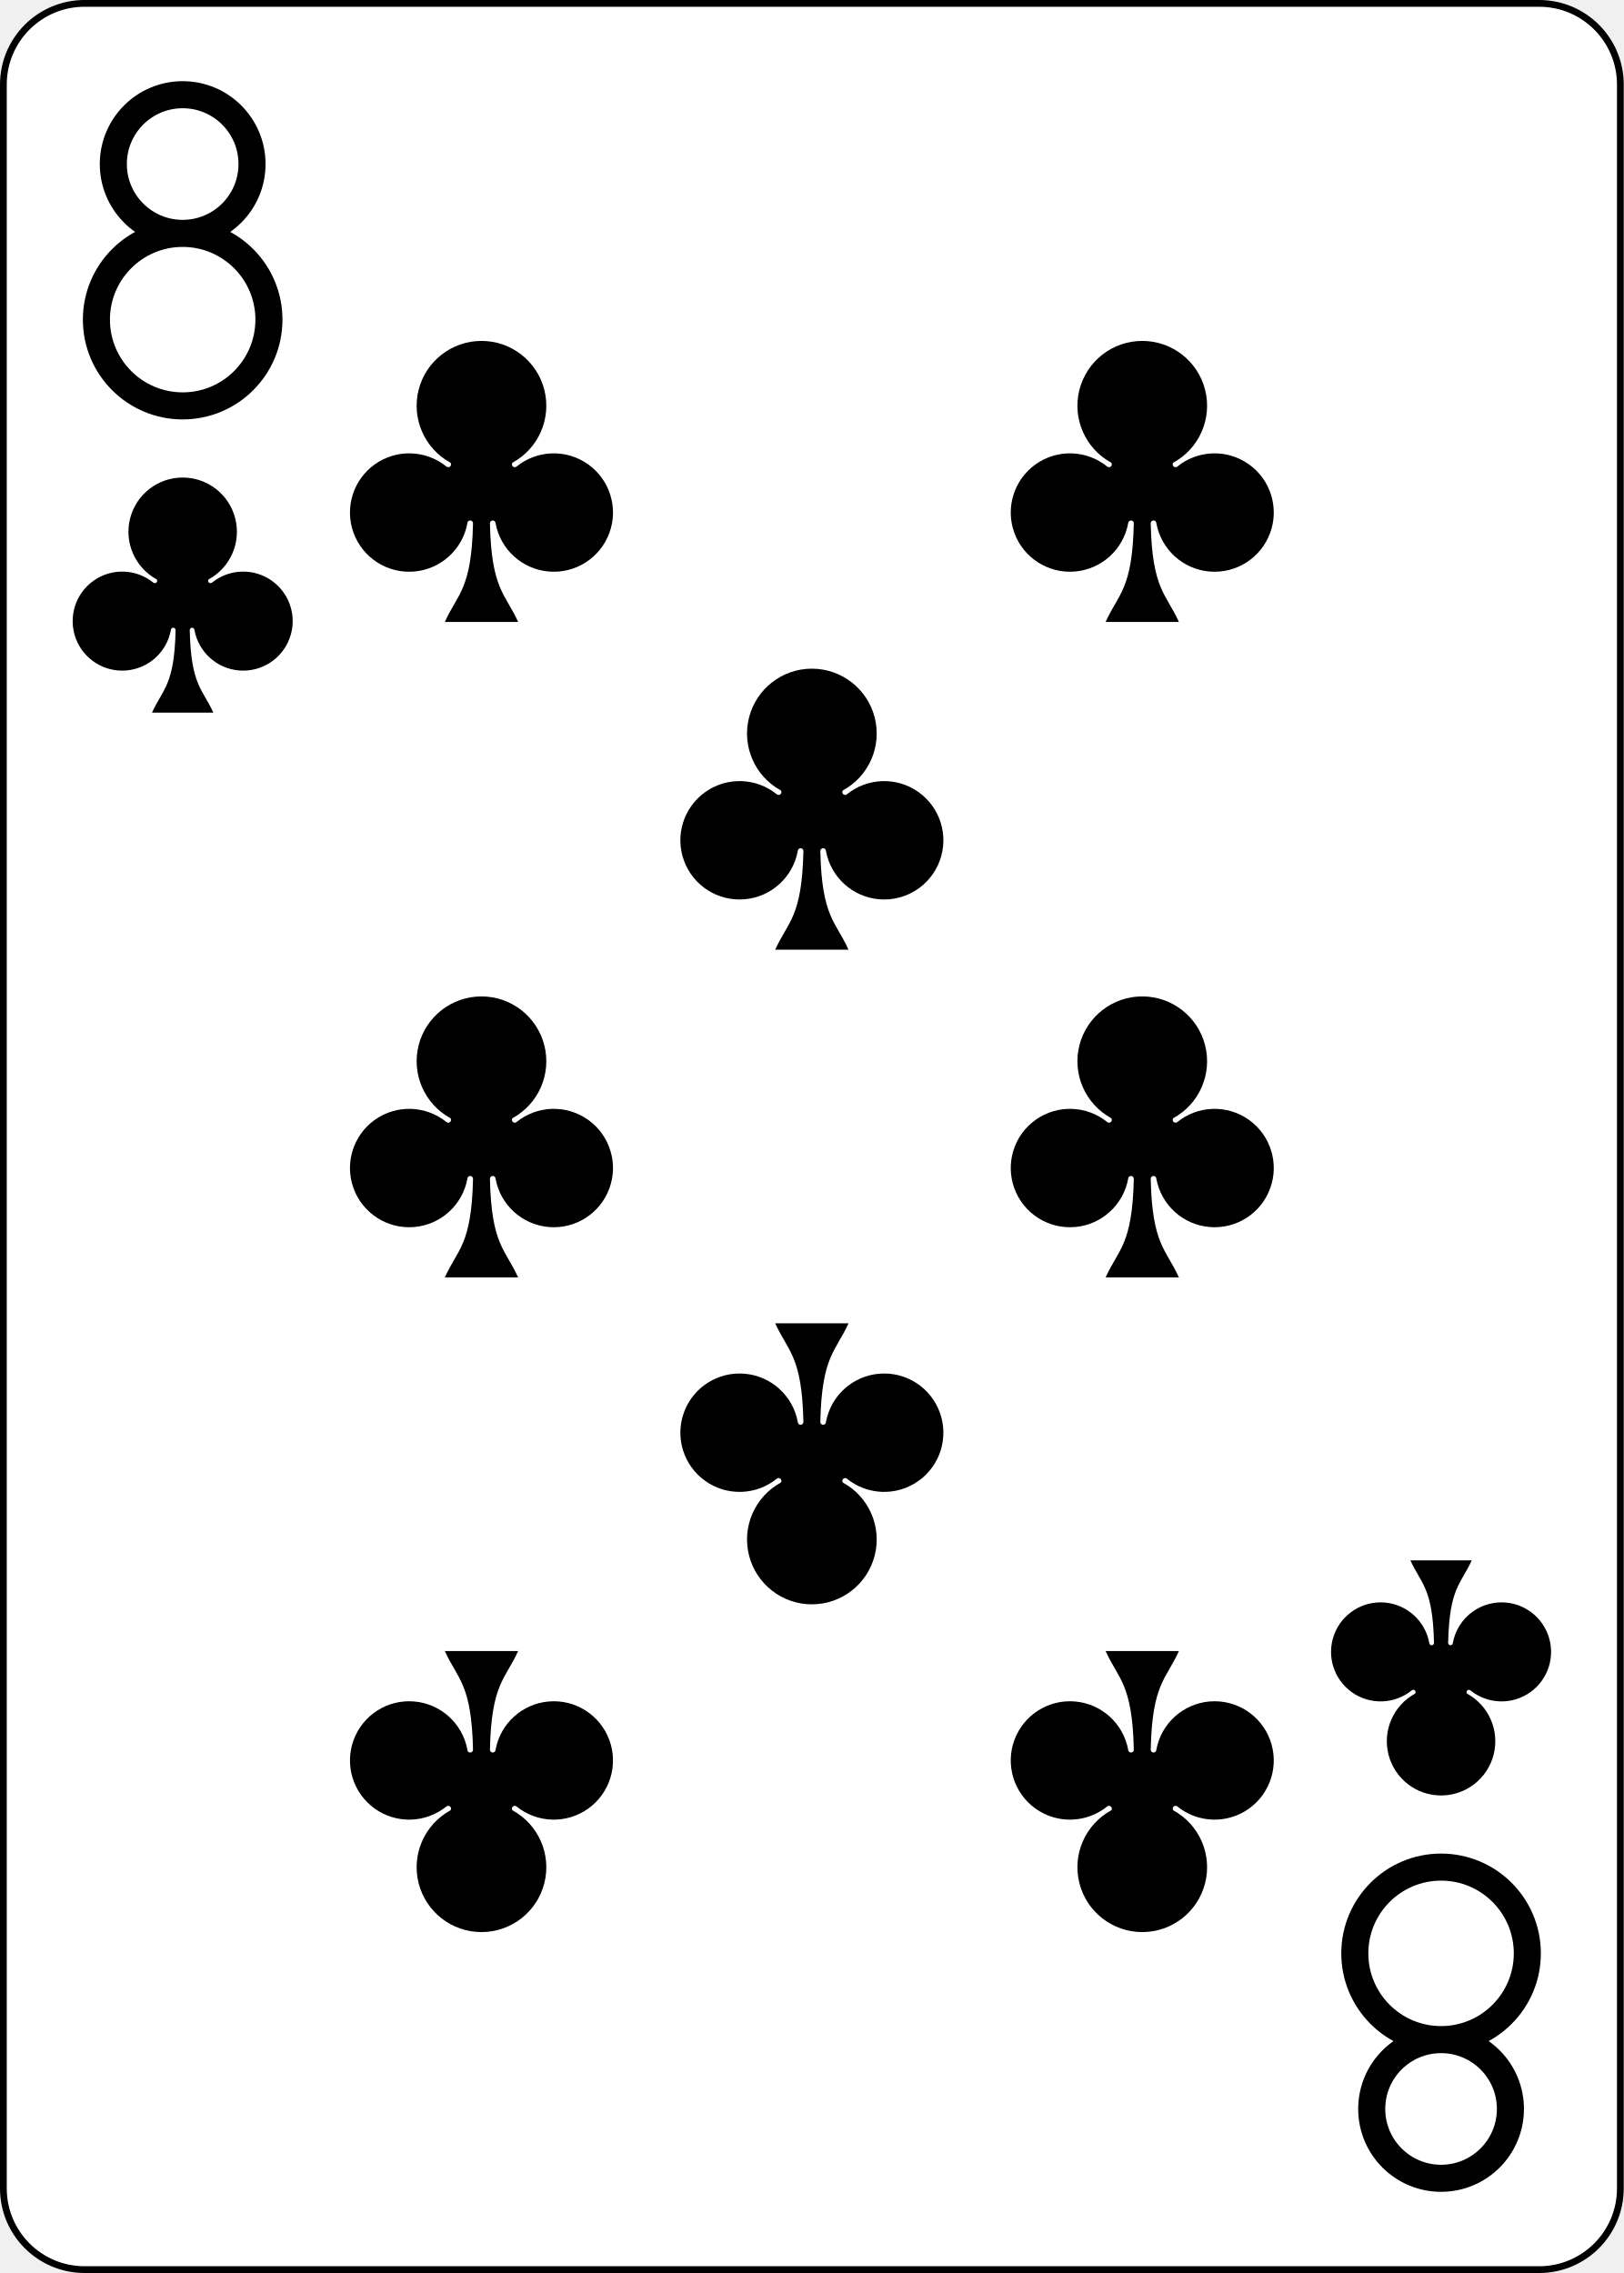
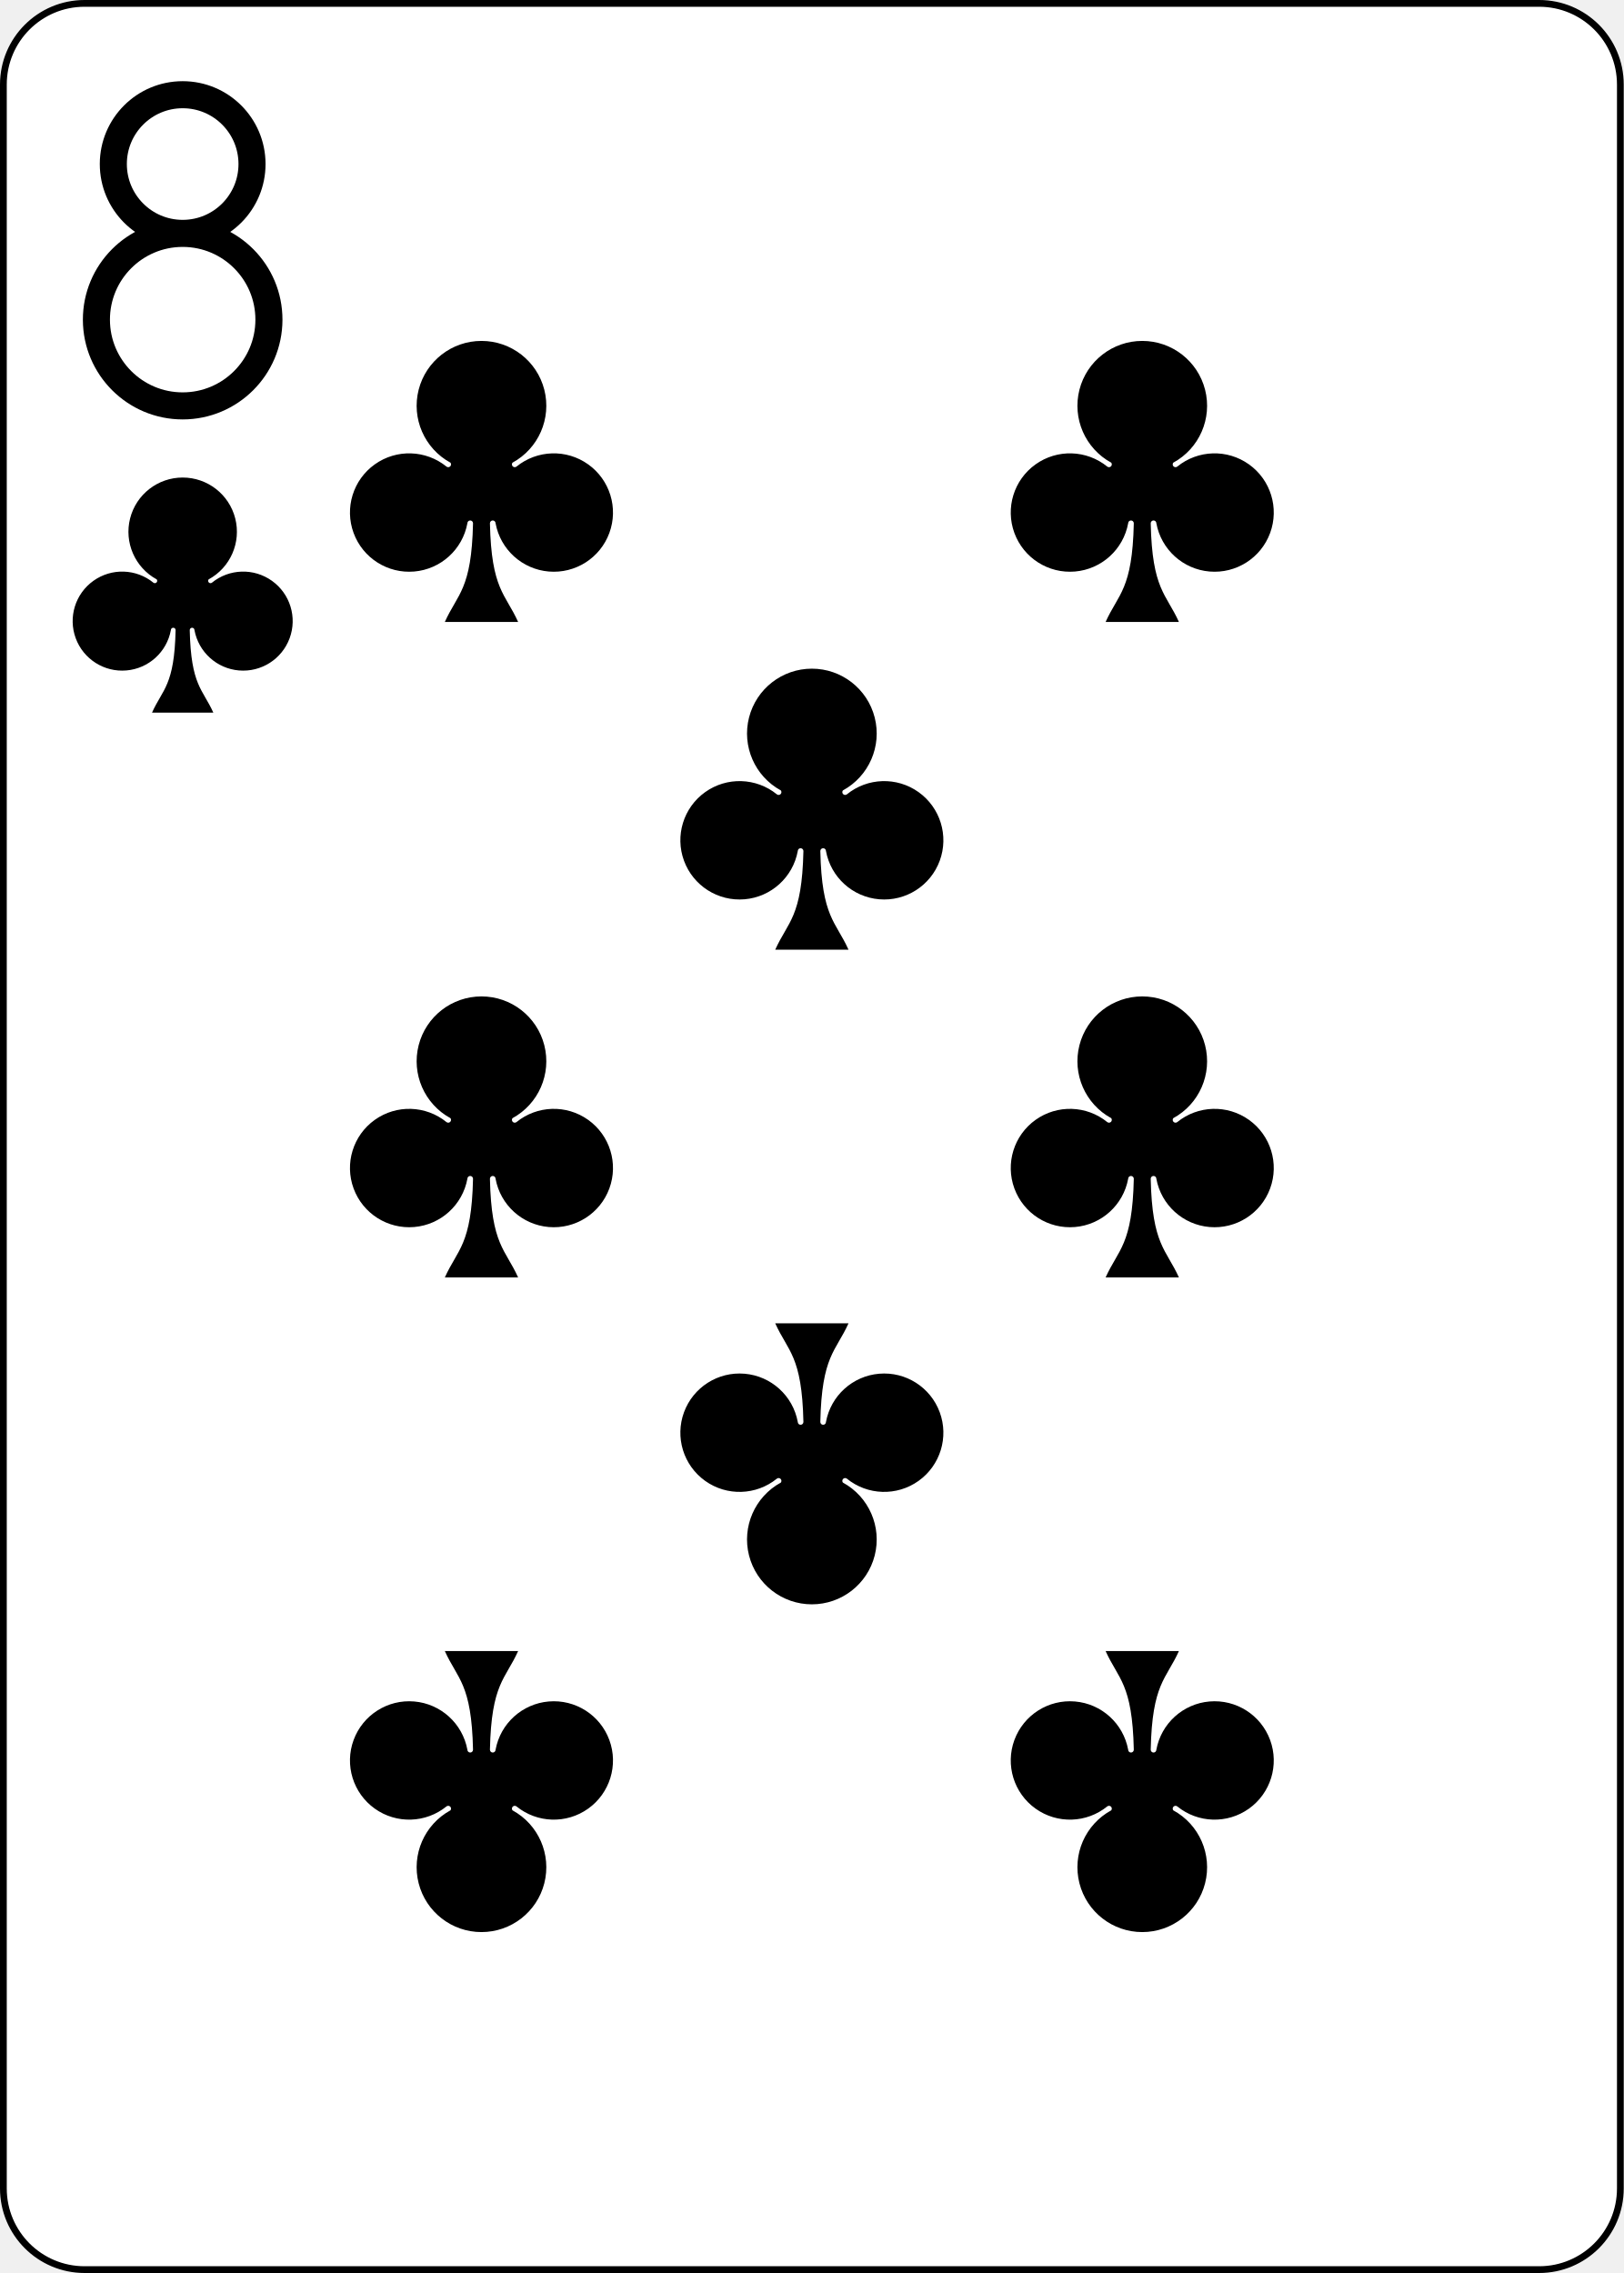
<svg xmlns="http://www.w3.org/2000/svg" xmlns:xlink="http://www.w3.org/1999/xlink" class="card" face="8C" height="3.5in" preserveAspectRatio="none" viewBox="-120 -168 240 336" width="2.5in">
  <defs>
    <symbol id="SC8" viewBox="-600 -600 1200 1200" preserveAspectRatio="xMinYMid">
      <path d="M30 150C35 385 85 400 130 500L-130 500C-85 400 -35 385 -30 150A10 10 0 0 0 -50 150A210 210 0 1 1 -124 -51A10 10 0 0 0 -110 -65A230 230 0 1 1 110 -65A10 10 0 0 0 124 -51A210 210 0 1 1 50 150A10 10 0 0 0 30 150Z" fill="black" />
    </symbol>
    <symbol id="VC8" viewBox="-500 -500 1000 1000" preserveAspectRatio="xMinYMid">
      <path d="M-1 -50A205 205 0 1 1 1 -50L-1 -50A255 255 0 1 0 1 -50Z" stroke="black" stroke-width="80" stroke-linecap="square" stroke-miterlimit="1.5" fill="none" />
    </symbol>
  </defs>
  <rect width="239" height="335" x="-119.5" y="-167.5" rx="12" ry="12" fill="white" stroke="black" />
  <use xlink:href="#VC8" height="50" width="50" x="-118" y="-156" />
  <use xlink:href="#SC8" height="41.827" width="41.827" x="-113.913" y="-101" />
  <use xlink:href="#SC8" height="50" width="50" x="-73.834" y="-121.897" />
  <use xlink:href="#SC8" height="50" width="50" x="23.834" y="-121.897" />
  <use xlink:href="#SC8" height="50" width="50" x="-25" y="-73.448" />
  <use xlink:href="#SC8" height="50" width="50" x="-73.834" y="-25" />
  <use xlink:href="#SC8" height="50" width="50" x="23.834" y="-25" />
  <g transform="rotate(180)">
-     <use xlink:href="#VC8" height="50" width="50" x="-118" y="-156" />
-     <use xlink:href="#SC8" height="41.827" width="41.827" x="-113.913" y="-101" />
    <use xlink:href="#SC8" height="50" width="50" x="-73.834" y="-121.897" />
    <use xlink:href="#SC8" height="50" width="50" x="23.834" y="-121.897" />
    <use xlink:href="#SC8" height="50" width="50" x="-25" y="-73.448" />
  </g>
</svg>
